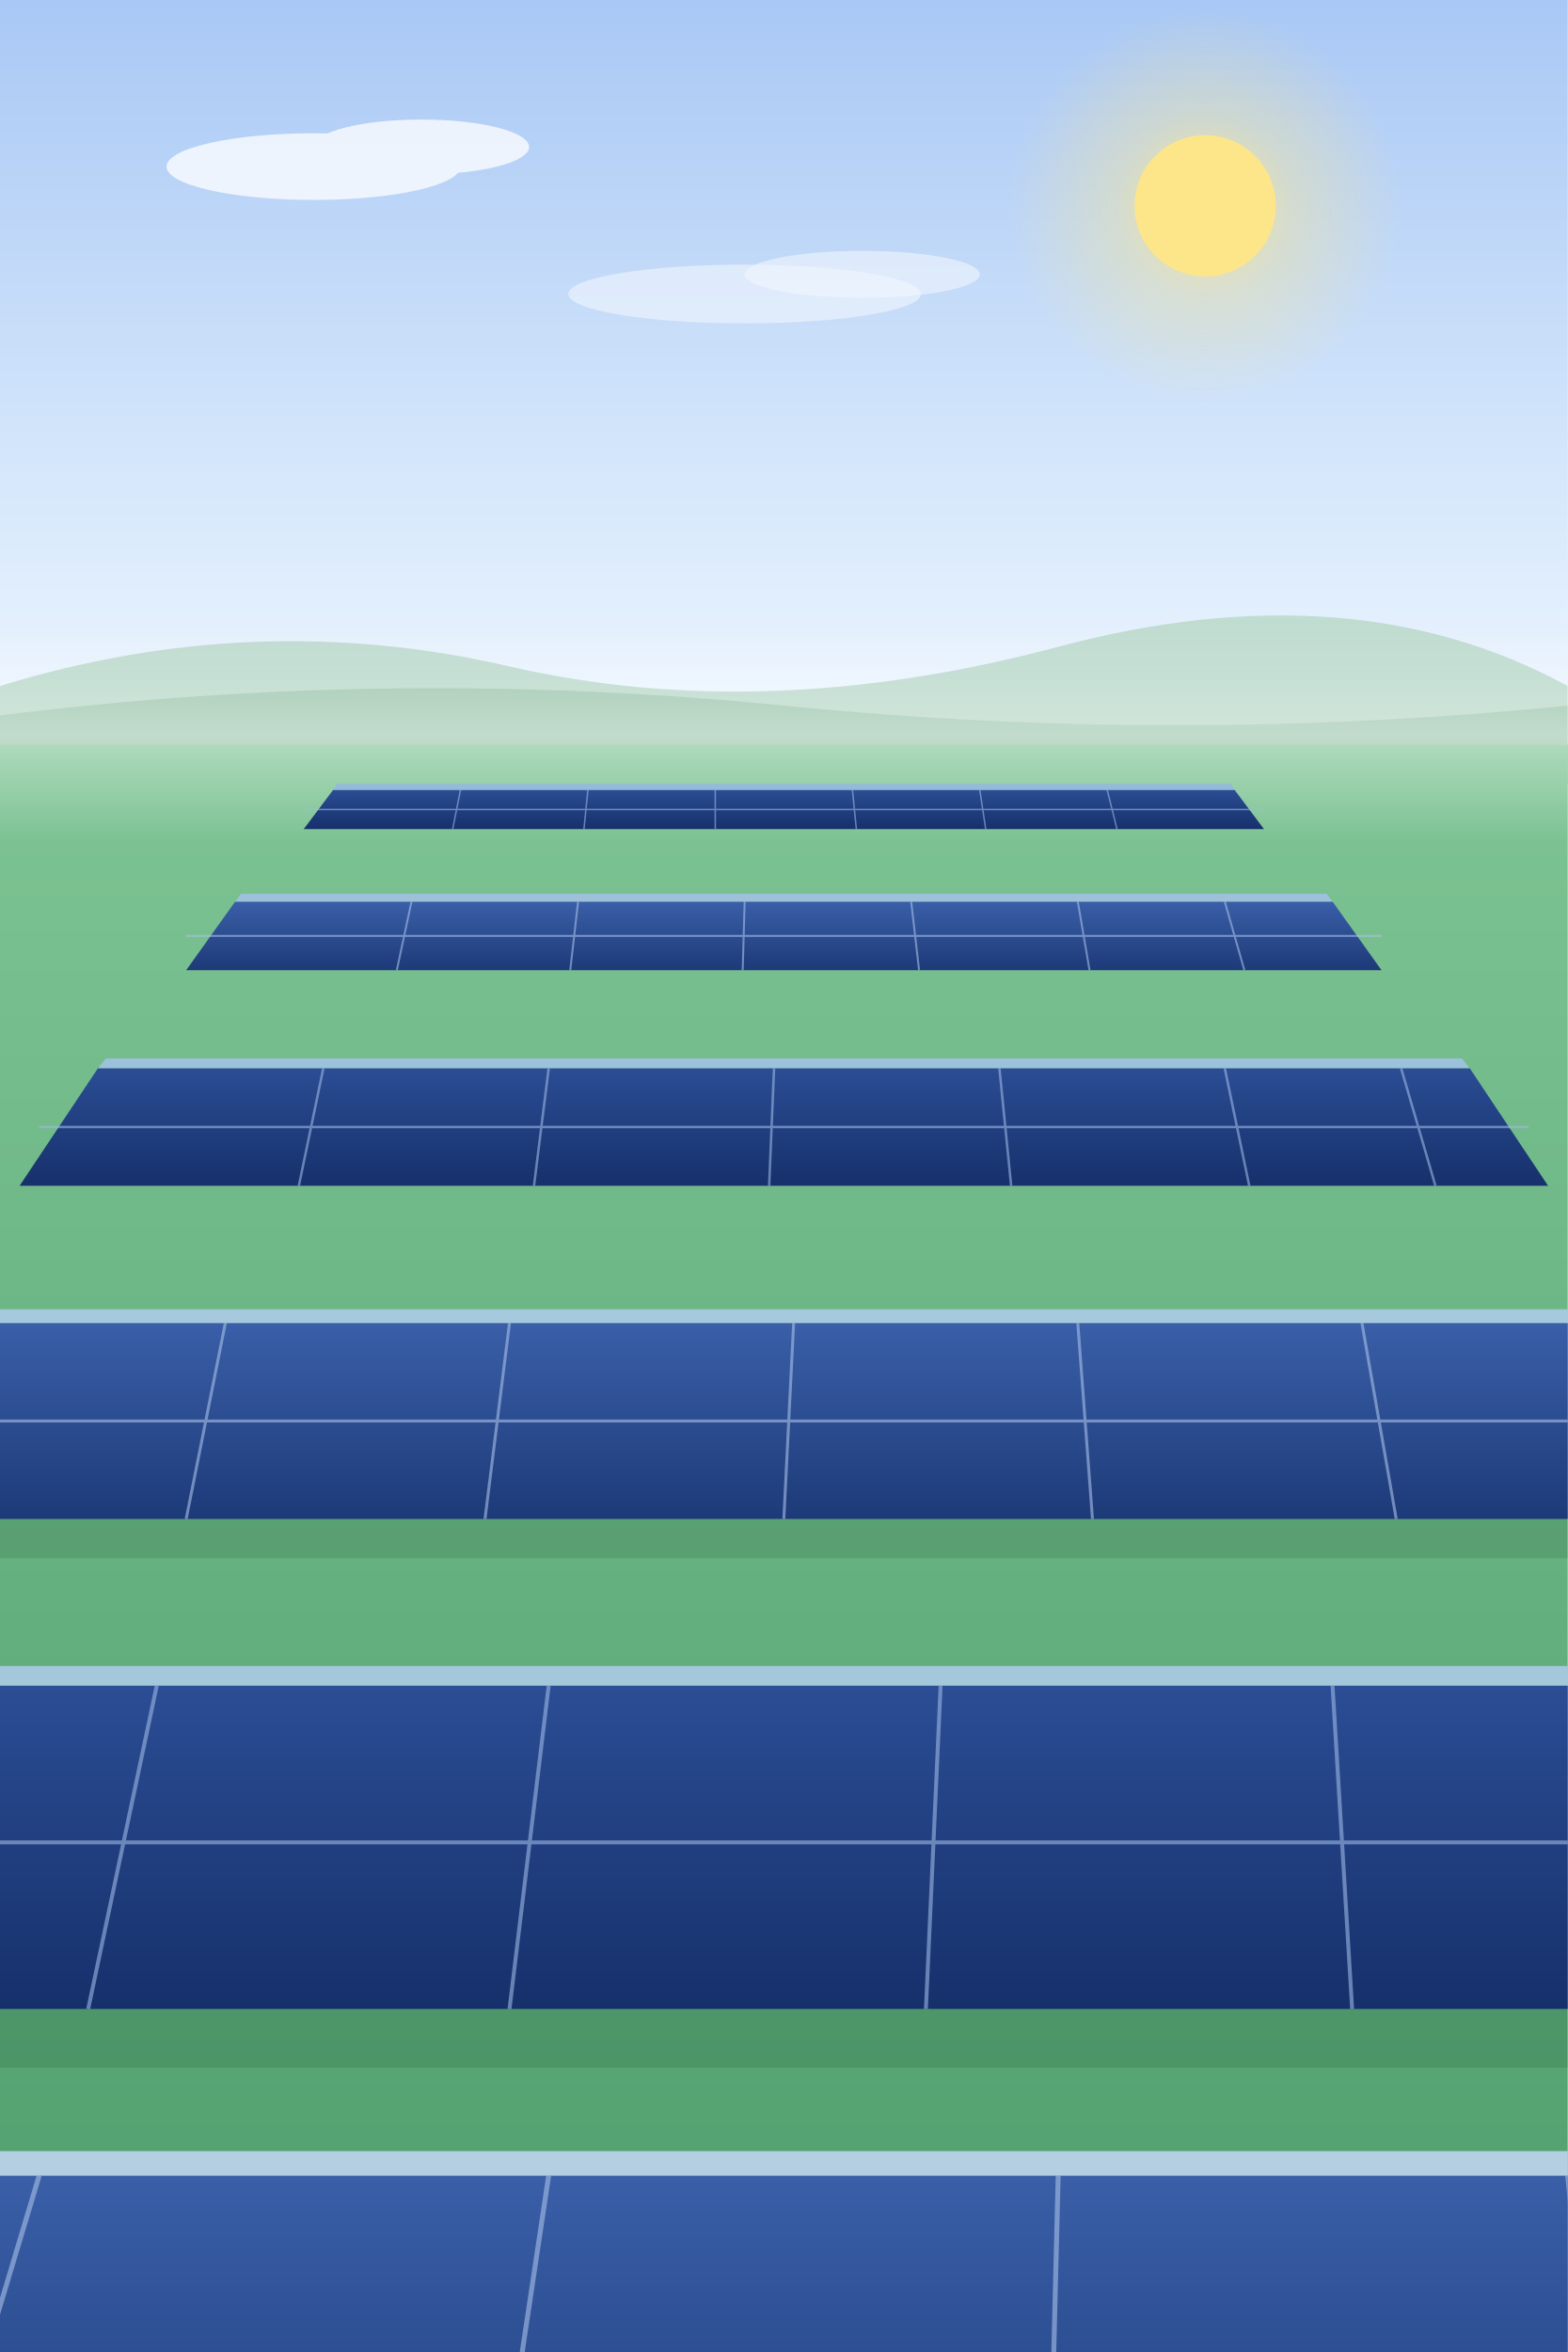
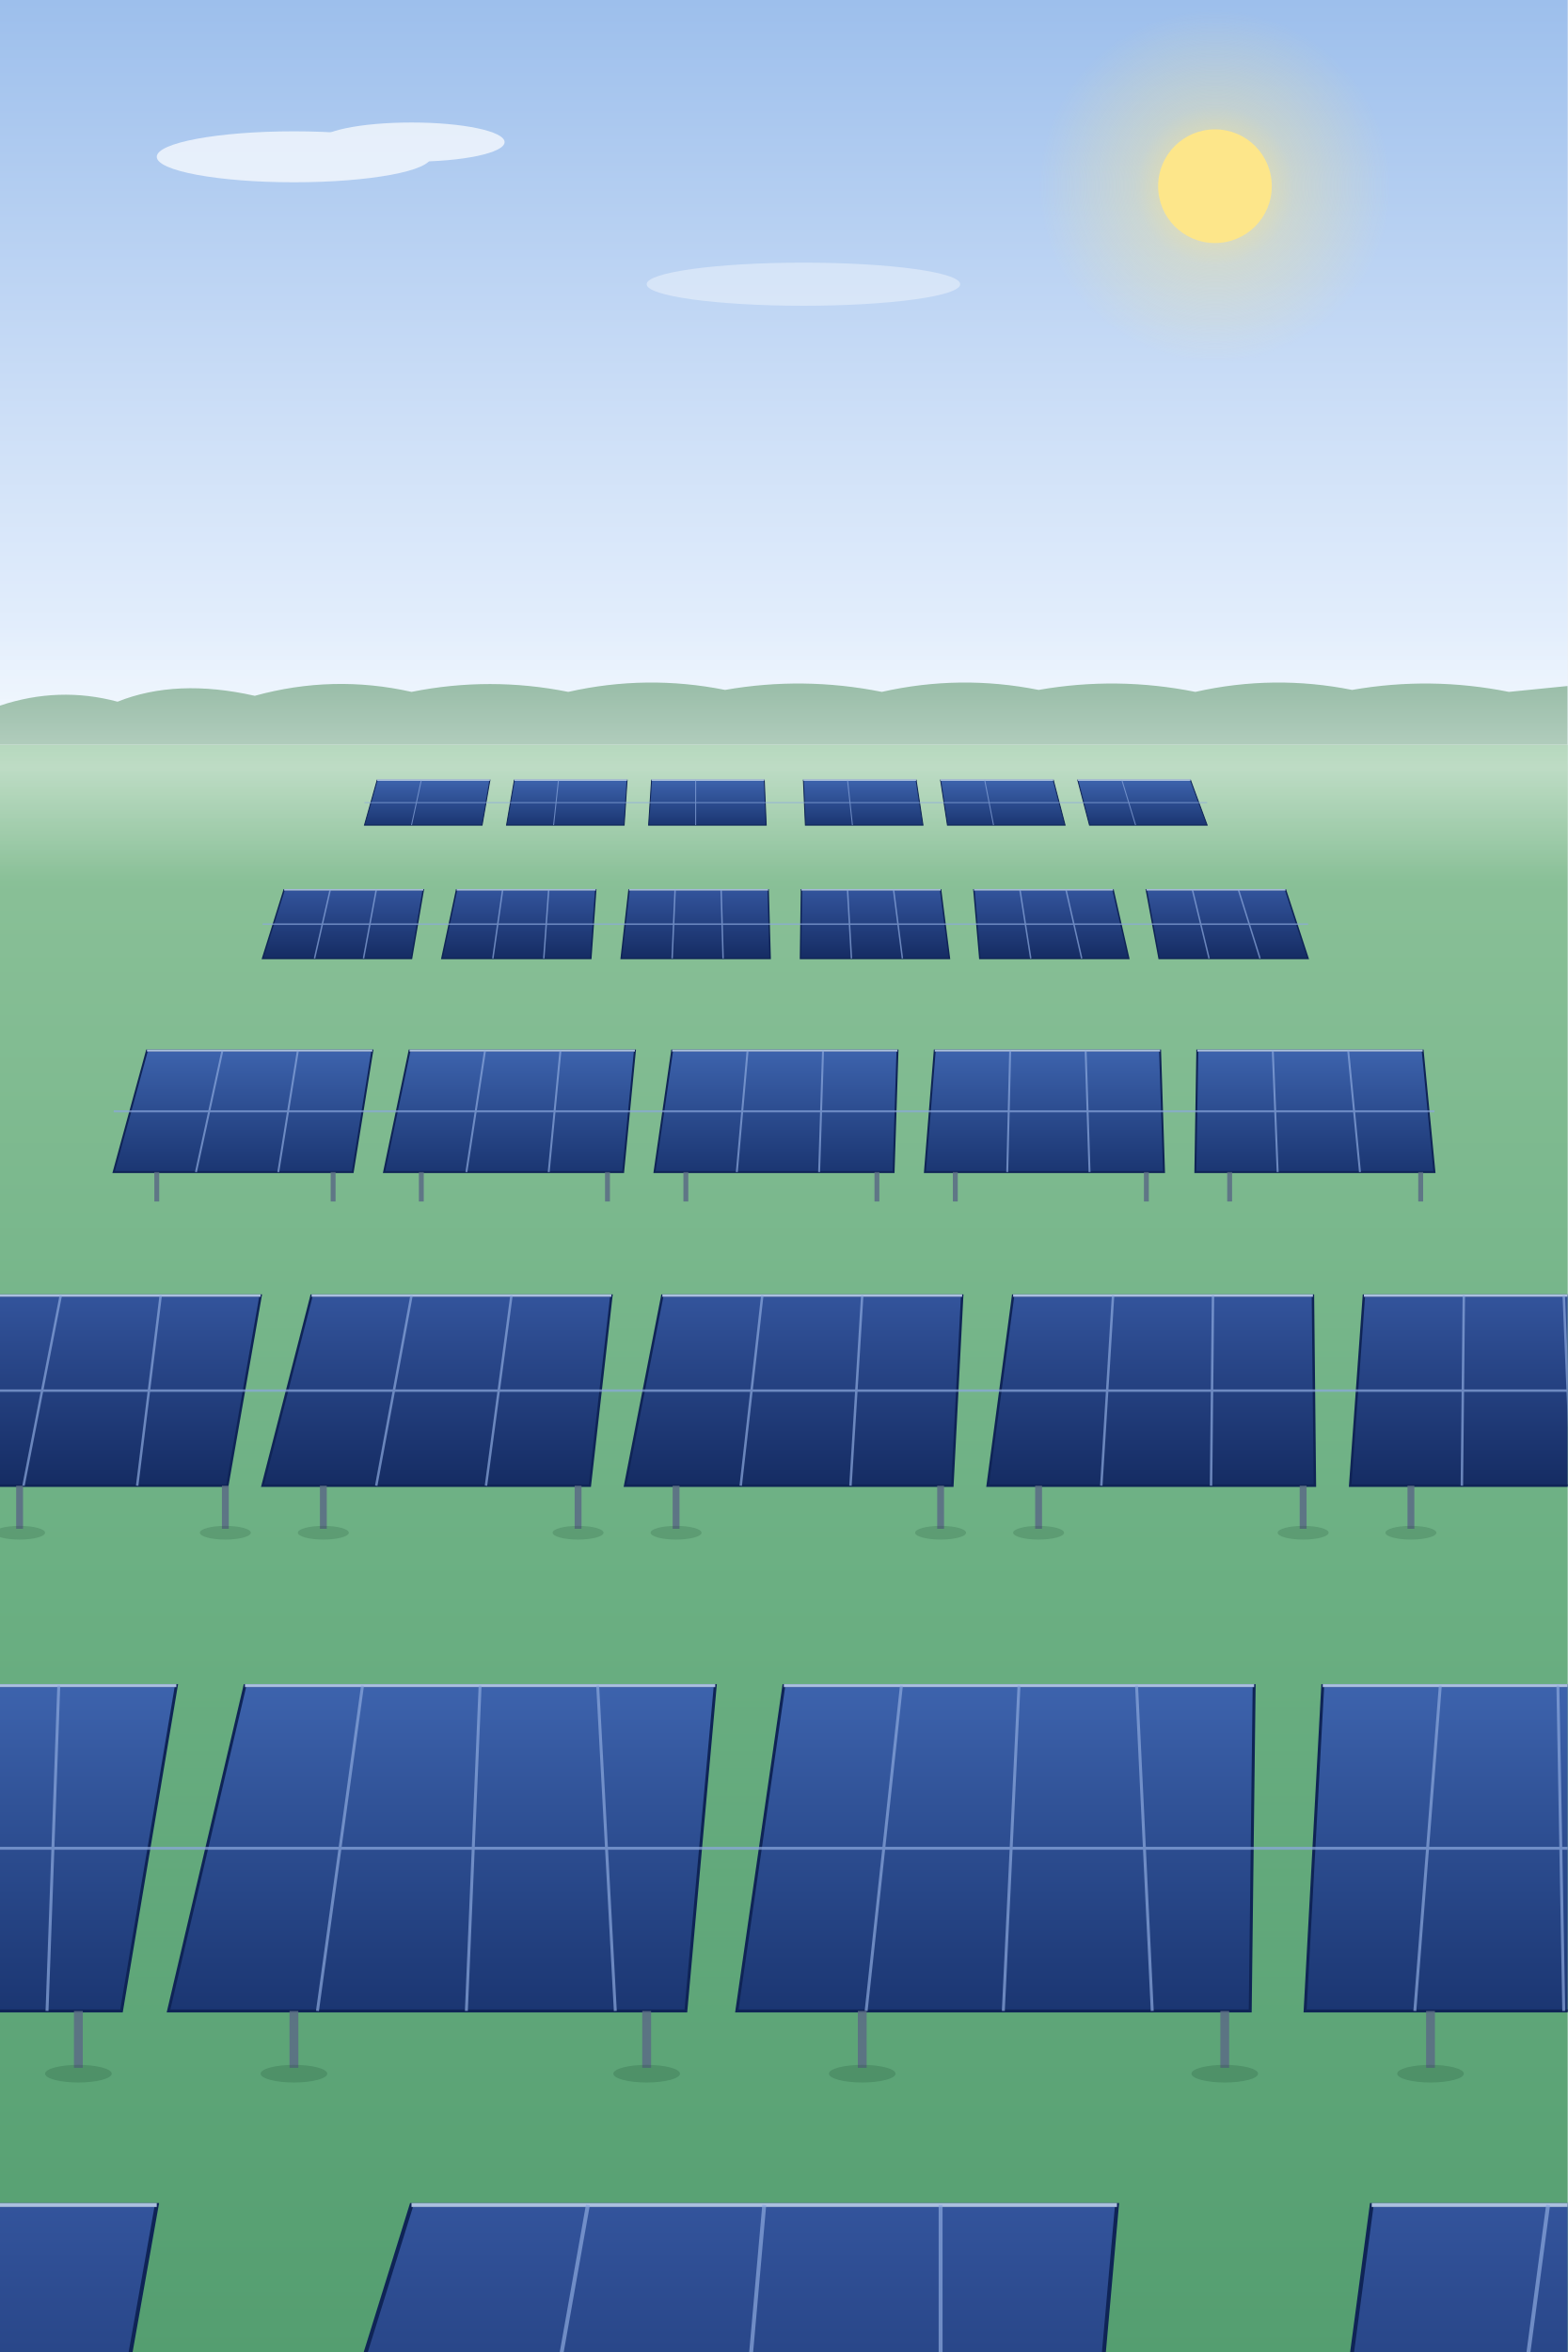
<svg xmlns="http://www.w3.org/2000/svg" width="1600" height="2400" viewBox="0 0 1600 2400" preserveAspectRatio="xMidYMin slice">
  <defs>
-     <linearGradient id="sf-sky" x1="0" y1="0" x2="0" y2="1">
-       <stop offset="0" stop-color="#a9c8f5" />
-       <stop offset="0.6" stop-color="#d5e7fb" />
-       <stop offset="1" stop-color="#f2f8ff" />
-     </linearGradient>
-     <radialGradient id="sf-sun" cx="0.5" cy="0.5" r="0.5">
-       <stop offset="0" stop-color="#fde68a" stop-opacity="0.95" />
-       <stop offset="0.45" stop-color="#fde68a" stop-opacity="0.35" />
+     <linearGradient id="sky" x1="0" y1="0" x2="0" y2="1">
+       <stop offset="0" stop-color="#9dbfec" />
+       <stop offset="0.55" stop-color="#cddff7" />
+       <stop offset="1" stop-color="#f0f7ff" />
+     </linearGradient>
+     <radialGradient id="sunglow" cx="0.5" cy="0.5" r="0.5">
+       <stop offset="0" stop-color="#fde68a" stop-opacity="0.9" />
+       <stop offset="0.45" stop-color="#fde68a" stop-opacity="0.3" />
      <stop offset="1" stop-color="#fde68a" stop-opacity="0" />
    </radialGradient>
-     <linearGradient id="sf-hill" x1="0" y1="0" x2="0" y2="1">
-       <stop offset="0" stop-color="#b9d8c6" />
-       <stop offset="1" stop-color="#9cc7ae" />
-     </linearGradient>
-     <linearGradient id="sf-ground" x1="0" y1="0" x2="0" y2="1">
-       <stop offset="0" stop-color="#7ec494" />
-       <stop offset="1" stop-color="#4e9e6c" />
-     </linearGradient>
-     <linearGradient id="sf-cell" x1="0" y1="0" x2="0" y2="1">
-       <stop offset="0" stop-color="#2b4d94" />
-       <stop offset="1" stop-color="#16306b" />
-     </linearGradient>
-     <linearGradient id="sf-cell2" x1="0" y1="0" x2="0" y2="1">
-       <stop offset="0" stop-color="#3a5fa8" />
-       <stop offset="1" stop-color="#1d3a78" />
-     </linearGradient>
-     <linearGradient id="sf-mist" x1="0" y1="0" x2="0" y2="1">
+     <linearGradient id="ground" x1="0" y1="0" x2="0" y2="1">
+       <stop offset="0" stop-color="#8fc39b" />
+       <stop offset="0.5" stop-color="#6cb083" />
+       <stop offset="1" stop-color="#549e70" />
+     </linearGradient>
+     <linearGradient id="cell" x1="0" y1="0" x2="0" y2="1">
+       <stop offset="0" stop-color="#3d63ad" />
+       <stop offset="1" stop-color="#1b3672" />
+     </linearGradient>
+     <linearGradient id="cellB" x1="0" y1="0" x2="0" y2="1">
+       <stop offset="0" stop-color="#33549c" />
+       <stop offset="1" stop-color="#152c63" />
+     </linearGradient>
+     <linearGradient id="mist" x1="0" y1="0" x2="0" y2="1">
      <stop offset="0" stop-color="#ffffff" stop-opacity="0" />
-       <stop offset="0.5" stop-color="#ffffff" stop-opacity="0.4" />
+       <stop offset="0.55" stop-color="#ffffff" stop-opacity="0.42" />
      <stop offset="1" stop-color="#ffffff" stop-opacity="0" />
    </linearGradient>
  </defs>
-   <rect width="1600" height="800" fill="url(#sf-sky)" />
-   <circle cx="1230" cy="210" r="200" fill="url(#sf-sun)" />
-   <circle cx="1230" cy="210" r="72" fill="#fde68a" />
-   <g fill="#ffffff" opacity="0.75">
-     <ellipse cx="320" cy="170" rx="150" ry="34" />
-     <ellipse cx="430" cy="150" rx="110" ry="28" />
-     <ellipse cx="760" cy="300" rx="180" ry="30" opacity="0.6" />
-     <ellipse cx="880" cy="280" rx="120" ry="24" opacity="0.6" />
-   </g>
-   <path d="M0 700 Q 260 620 520 680 T 1080 660 T 1600 700 L1600 800 L0 800 Z" fill="url(#sf-hill)" opacity="0.8" />
-   <path d="M0 730 Q 400 680 800 720 T 1600 720 L1600 800 L0 800 Z" fill="#8fbc9f" opacity="0.7" />
-   <rect y="760" width="1600" height="1640" fill="url(#sf-ground)" />
-   <rect y="640" width="1600" height="220" fill="url(#sf-mist)" />
-   <g>
-     <polygon points="340,806 1260,806 1290,846 310,846" fill="url(#sf-cell)" />
-     <polygon points="340,806 1260,806 1256,800 344,800" fill="#93b4e8" opacity="0.8" />
-     <g stroke="#9db8e4" stroke-width="1.5" opacity="0.6">
-       <line x1="470" y1="806" x2="462" y2="846" />
-       <line x1="600" y1="806" x2="596" y2="846" />
-       <line x1="730" y1="806" x2="730" y2="846" />
-       <line x1="870" y1="806" x2="874" y2="846" />
-       <line x1="1000" y1="806" x2="1006" y2="846" />
-       <line x1="1130" y1="806" x2="1140" y2="846" />
-       <line x1="310" y1="826" x2="1290" y2="826" />
-     </g>
-   </g>
-   <g>
-     <polygon points="240,920 1360,920 1410,990 190,990" fill="url(#sf-cell2)" />
-     <polygon points="240,920 1360,920 1354,912 246,912" fill="#a6c2ee" opacity="0.8" />
-     <g stroke="#a9c0e8" stroke-width="2" opacity="0.6">
-       <line x1="420" y1="920" x2="405" y2="990" />
-       <line x1="590" y1="920" x2="582" y2="990" />
-       <line x1="760" y1="920" x2="758" y2="990" />
-       <line x1="930" y1="920" x2="938" y2="990" />
-       <line x1="1100" y1="920" x2="1112" y2="990" />
-       <line x1="1250" y1="920" x2="1270" y2="990" />
-       <line x1="190" y1="955" x2="1410" y2="955" />
-     </g>
-   </g>
-   <g>
-     <polygon points="100,1090 1500,1090 1580,1210 20,1210" fill="url(#sf-cell)" />
-     <polygon points="100,1090 1500,1090 1492,1080 108,1080" fill="#a6c2ee" opacity="0.8" />
-     <g stroke="#9db8e4" stroke-width="2.5" opacity="0.6">
-       <line x1="330" y1="1090" x2="305" y2="1210" />
-       <line x1="560" y1="1090" x2="545" y2="1210" />
-       <line x1="790" y1="1090" x2="785" y2="1210" />
-       <line x1="1020" y1="1090" x2="1032" y2="1210" />
-       <line x1="1250" y1="1090" x2="1275" y2="1210" />
-       <line x1="1430" y1="1090" x2="1465" y2="1210" />
-       <line x1="40" y1="1150" x2="1560" y2="1150" />
-     </g>
-   </g>
-   <g>
-     <polygon points="-60,1350 1660,1350 1780,1550 -180,1550" fill="url(#sf-cell2)" />
-     <polygon points="-60,1350 1660,1350 1650,1336 -50,1336" fill="#b3cdf2" opacity="0.8" />
-     <g stroke="#a9c0e8" stroke-width="3" opacity="0.6">
-       <line x1="230" y1="1350" x2="190" y2="1550" />
-       <line x1="520" y1="1350" x2="495" y2="1550" />
-       <line x1="810" y1="1350" x2="800" y2="1550" />
-       <line x1="1100" y1="1350" x2="1115" y2="1550" />
-       <line x1="1390" y1="1350" x2="1425" y2="1550" />
-       <line x1="-140" y1="1450" x2="1740" y2="1450" />
-     </g>
-   </g>
-   <g>
-     <polygon points="-260,1720 1860,1720 2030,2050 -430,2050" fill="url(#sf-cell)" />
-     <polygon points="-260,1720 1860,1720 1848,1700 -248,1700" fill="#b3cdf2" opacity="0.8" />
-     <g stroke="#9db8e4" stroke-width="4" opacity="0.6">
-       <line x1="160" y1="1720" x2="90" y2="2050" />
-       <line x1="560" y1="1720" x2="520" y2="2050" />
-       <line x1="960" y1="1720" x2="945" y2="2050" />
-       <line x1="1360" y1="1720" x2="1380" y2="2050" />
-       <line x1="1700" y1="1720" x2="1760" y2="2050" />
-       <line x1="-390" y1="1880" x2="1990" y2="1880" />
-     </g>
-   </g>
-   <g>
-     <polygon points="-540,2220 2140,2220 2380,2620 -780,2620" fill="url(#sf-cell2)" />
-     <polygon points="-540,2220 2140,2220 2125,2195 -525,2195" fill="#c4d7f5" opacity="0.85" />
-     <g stroke="#a9c0e8" stroke-width="5" opacity="0.6">
-       <line x1="40" y1="2220" x2="-80" y2="2620" />
-       <line x1="560" y1="2220" x2="500" y2="2620" />
-       <line x1="1080" y1="2220" x2="1070" y2="2620" />
-       <line x1="1600" y1="2220" x2="1640" y2="2620" />
-       <line x1="2040" y1="2220" x2="2130" y2="2620" />
-       <line x1="-720" y1="2420" x2="2320" y2="2420" />
-     </g>
-   </g>
-   <polygon points="-60,1550 1780,1550 1780,1590 -60,1590" fill="#1c4d33" opacity="0.18" />
-   <polygon points="-260,2050 2030,2050 2030,2110 -260,2110" fill="#1c4d33" opacity="0.18" />
+   <rect width="1600" height="780" fill="url(#sky)" />
+   <circle cx="1240" cy="190" r="180" fill="url(#sunglow)" />
+   <circle cx="1240" cy="190" r="58" fill="#fde68a" />
+   <g fill="#ffffff" opacity="0.7">
+     <ellipse cx="300" cy="160" rx="140" ry="26" />
+     <ellipse cx="420" cy="145" rx="95" ry="20" />
+     <ellipse cx="820" cy="290" rx="160" ry="22" opacity="0.55" />
+   </g>
+   <g fill="#7aa98c" opacity="0.9">
+     <path d="M0 760 L0 720 Q60 700 120 716 Q180 692 260 710 Q340 688 420 706 Q500 690 580 706 Q660 688 740 704 Q820 690 900 706 Q980 688 1060 704 Q1140 690 1220 706 Q1300 688 1380 704 Q1460 690 1540 706 L1600 700 L1600 760 Z" />
+   </g>
+   <rect y="760" width="1600" height="1640" fill="url(#ground)" />
+   <rect y="640" width="1600" height="260" fill="url(#mist)" />
+   <g>
+     <g fill="url(#cell)" stroke="#0f2456" stroke-width="1">
+       <polygon points="385,796 500,796 492,842 372,842" />
+       <polygon points="525,796 640,796 637,842 517,842" />
+       <polygon points="665,796 780,796 782,842 662,842" />
+       <polygon points="820,796 935,796 942,842 822,842" />
+       <polygon points="960,796 1075,796 1087,842 967,842" />
+       <polygon points="1100,796 1215,796 1232,842 1112,842" />
+     </g>
+     <g stroke="#c7dcf7" stroke-width="1.5" opacity="0.85">
+       <line x1="385" y1="796" x2="500" y2="796" />
+       <line x1="525" y1="796" x2="640" y2="796" />
+       <line x1="665" y1="796" x2="780" y2="796" />
+       <line x1="820" y1="796" x2="935" y2="796" />
+       <line x1="960" y1="796" x2="1075" y2="796" />
+       <line x1="1100" y1="796" x2="1215" y2="796" />
+     </g>
+     <g stroke="#8ba8dd" stroke-width="1" opacity="0.7">
+       <line x1="430" y1="796" x2="420" y2="842" />
+       <line x1="570" y1="796" x2="565" y2="842" />
+       <line x1="710" y1="796" x2="710" y2="842" />
+       <line x1="865" y1="796" x2="870" y2="842" />
+       <line x1="1005" y1="796" x2="1014" y2="842" />
+       <line x1="1145" y1="796" x2="1159" y2="842" />
+       <line x1="372" y1="819" x2="1232" y2="819" />
+     </g>
+   </g>
+   <g>
+     <g fill="url(#cellB)" stroke="#0f2456" stroke-width="1.5">
+       <polygon points="290,908 432,908 420,978 268,978" />
+       <polygon points="466,908 608,908 603,978 451,978" />
+       <polygon points="642,908 784,908 786,978 634,978" />
+       <polygon points="818,908 960,908 969,978 817,978" />
+       <polygon points="994,908 1136,908 1152,978 1000,978" />
+       <polygon points="1170,908 1312,908 1335,978 1183,978" />
+     </g>
+     <g stroke="#c7dcf7" stroke-width="1.5" opacity="0.85">
+       <line x1="290" y1="908" x2="432" y2="908" />
+       <line x1="466" y1="908" x2="608" y2="908" />
+       <line x1="642" y1="908" x2="784" y2="908" />
+       <line x1="818" y1="908" x2="960" y2="908" />
+       <line x1="994" y1="908" x2="1136" y2="908" />
+       <line x1="1170" y1="908" x2="1312" y2="908" />
+     </g>
+     <g stroke="#8ba8dd" stroke-width="1.5" opacity="0.7">
+       <line x1="337" y1="908" x2="321" y2="978" />
+       <line x1="384" y1="908" x2="371" y2="978" />
+       <line x1="513" y1="908" x2="503" y2="978" />
+       <line x1="560" y1="908" x2="555" y2="978" />
+       <line x1="689" y1="908" x2="686" y2="978" />
+       <line x1="736" y1="908" x2="738" y2="978" />
+       <line x1="865" y1="908" x2="869" y2="978" />
+       <line x1="912" y1="908" x2="921" y2="978" />
+       <line x1="1041" y1="908" x2="1052" y2="978" />
+       <line x1="1088" y1="908" x2="1104" y2="978" />
+       <line x1="1217" y1="908" x2="1234" y2="978" />
+       <line x1="1264" y1="908" x2="1286" y2="978" />
+       <line x1="268" y1="943" x2="1335" y2="943" />
+     </g>
+   </g>
+   <g>
+     <g fill="url(#cell)" stroke="#0f2456" stroke-width="2">
+       <polygon points="150,1072 380,1072 360,1196 116,1196" />
+       <polygon points="418,1072 648,1072 636,1196 392,1196" />
+       <polygon points="686,1072 916,1072 912,1196 668,1196" />
+       <polygon points="954,1072 1184,1072 1188,1196 944,1196" />
+       <polygon points="1222,1072 1452,1072 1464,1196 1220,1196" />
+     </g>
+     <g stroke="#c7dcf7" stroke-width="2" opacity="0.85">
+       <line x1="150" y1="1072" x2="380" y2="1072" />
+       <line x1="418" y1="1072" x2="648" y2="1072" />
+       <line x1="686" y1="1072" x2="916" y2="1072" />
+       <line x1="954" y1="1072" x2="1184" y2="1072" />
+       <line x1="1222" y1="1072" x2="1452" y2="1072" />
+     </g>
+     <g stroke="#8ba8dd" stroke-width="2" opacity="0.7">
+       <line x1="227" y1="1072" x2="200" y2="1196" />
+       <line x1="304" y1="1072" x2="284" y2="1196" />
+       <line x1="495" y1="1072" x2="476" y2="1196" />
+       <line x1="572" y1="1072" x2="560" y2="1196" />
+       <line x1="763" y1="1072" x2="752" y2="1196" />
+       <line x1="840" y1="1072" x2="836" y2="1196" />
+       <line x1="1031" y1="1072" x2="1028" y2="1196" />
+       <line x1="1108" y1="1072" x2="1112" y2="1196" />
+       <line x1="1299" y1="1072" x2="1304" y2="1196" />
+       <line x1="1376" y1="1072" x2="1388" y2="1196" />
+       <line x1="116" y1="1134" x2="1464" y2="1134" />
+     </g>
+     <g stroke="#5b6b85" stroke-width="5" opacity="0.85">
+       <line x1="160" y1="1196" x2="160" y2="1226" />
+       <line x1="340" y1="1196" x2="340" y2="1226" />
+       <line x1="430" y1="1196" x2="430" y2="1226" />
+       <line x1="620" y1="1196" x2="620" y2="1226" />
+       <line x1="700" y1="1196" x2="700" y2="1226" />
+       <line x1="895" y1="1196" x2="895" y2="1226" />
+       <line x1="975" y1="1196" x2="975" y2="1226" />
+       <line x1="1170" y1="1196" x2="1170" y2="1226" />
+       <line x1="1255" y1="1196" x2="1255" y2="1226" />
+       <line x1="1450" y1="1196" x2="1450" y2="1226" />
+     </g>
+   </g>
+   <g>
+     <g fill="url(#cellB)" stroke="#0f2456" stroke-width="2.5">
+       <polygon points="-40,1322 266,1322 232,1516 -104,1516" />
+       <polygon points="318,1322 624,1322 602,1516 268,1516" />
+       <polygon points="676,1322 982,1322 972,1516 638,1516" />
+       <polygon points="1034,1322 1340,1322 1342,1516 1008,1516" />
+       <polygon points="1392,1322 1698,1322 1712,1516 1378,1516" />
+     </g>
+     <g stroke="#c7dcf7" stroke-width="2.5" opacity="0.85">
+       <line x1="-40" y1="1322" x2="266" y2="1322" />
+       <line x1="318" y1="1322" x2="624" y2="1322" />
+       <line x1="676" y1="1322" x2="982" y2="1322" />
+       <line x1="1034" y1="1322" x2="1340" y2="1322" />
+       <line x1="1392" y1="1322" x2="1698" y2="1322" />
+     </g>
+     <g stroke="#8ba8dd" stroke-width="2.5" opacity="0.7">
+       <line x1="62" y1="1322" x2="24" y2="1516" />
+       <line x1="164" y1="1322" x2="140" y2="1516" />
+       <line x1="420" y1="1322" x2="384" y2="1516" />
+       <line x1="522" y1="1322" x2="496" y2="1516" />
+       <line x1="778" y1="1322" x2="756" y2="1516" />
+       <line x1="880" y1="1322" x2="868" y2="1516" />
+       <line x1="1136" y1="1322" x2="1124" y2="1516" />
+       <line x1="1238" y1="1322" x2="1236" y2="1516" />
+       <line x1="1494" y1="1322" x2="1492" y2="1516" />
+       <line x1="1596" y1="1322" x2="1604" y2="1516" />
+       <line x1="-104" y1="1419" x2="1712" y2="1419" />
+     </g>
+     <g stroke="#5b6b85" stroke-width="7" opacity="0.85">
+       <line x1="20" y1="1516" x2="20" y2="1560" />
+       <line x1="230" y1="1516" x2="230" y2="1560" />
+       <line x1="330" y1="1516" x2="330" y2="1560" />
+       <line x1="590" y1="1516" x2="590" y2="1560" />
+       <line x1="690" y1="1516" x2="690" y2="1560" />
+       <line x1="960" y1="1516" x2="960" y2="1560" />
+       <line x1="1060" y1="1516" x2="1060" y2="1560" />
+       <line x1="1330" y1="1516" x2="1330" y2="1560" />
+       <line x1="1440" y1="1516" x2="1440" y2="1560" />
+       <line x1="1700" y1="1516" x2="1700" y2="1560" />
+     </g>
+     <g fill="#1c4d33" opacity="0.2">
+       <ellipse cx="20" cy="1564" rx="26" ry="7" />
+       <ellipse cx="230" cy="1564" rx="26" ry="7" />
+       <ellipse cx="330" cy="1564" rx="26" ry="7" />
+       <ellipse cx="590" cy="1564" rx="26" ry="7" />
+       <ellipse cx="690" cy="1564" rx="26" ry="7" />
+       <ellipse cx="960" cy="1564" rx="26" ry="7" />
+       <ellipse cx="1060" cy="1564" rx="26" ry="7" />
+       <ellipse cx="1330" cy="1564" rx="26" ry="7" />
+       <ellipse cx="1440" cy="1564" rx="26" ry="7" />
+       <ellipse cx="1700" cy="1564" rx="26" ry="7" />
+     </g>
+   </g>
+   <g>
+     <g fill="url(#cell)" stroke="#0f2456" stroke-width="3">
+       <polygon points="-300,1720 180,1720 124,2052 -408,2052" />
+       <polygon points="250,1720 730,1720 700,2052 172,2052" />
+       <polygon points="800,1720 1280,1720 1276,2052 752,2052" />
+       <polygon points="1350,1720 1830,1720 1852,2052 1332,2052" />
+     </g>
+     <g stroke="#c7dcf7" stroke-width="3" opacity="0.85">
+       <line x1="-300" y1="1720" x2="180" y2="1720" />
+       <line x1="250" y1="1720" x2="730" y2="1720" />
+       <line x1="800" y1="1720" x2="1280" y2="1720" />
+       <line x1="1350" y1="1720" x2="1830" y2="1720" />
+     </g>
+     <g stroke="#8ba8dd" stroke-width="3" opacity="0.7">
+       <line x1="-180" y1="1720" x2="-256" y2="2052" />
+       <line x1="-60" y1="1720" x2="-104" y2="2052" />
+       <line x1="60" y1="1720" x2="48" y2="2052" />
+       <line x1="370" y1="1720" x2="324" y2="2052" />
+       <line x1="490" y1="1720" x2="476" y2="2052" />
+       <line x1="610" y1="1720" x2="628" y2="2052" />
+       <line x1="920" y1="1720" x2="884" y2="2052" />
+       <line x1="1040" y1="1720" x2="1024" y2="2052" />
+       <line x1="1160" y1="1720" x2="1176" y2="2052" />
+       <line x1="1470" y1="1720" x2="1444" y2="2052" />
+       <line x1="1590" y1="1720" x2="1596" y2="2052" />
+       <line x1="1710" y1="1720" x2="1748" y2="2052" />
+       <line x1="-390" y1="1886" x2="1850" y2="1886" />
+     </g>
+     <g stroke="#5b6b85" stroke-width="9" opacity="0.85">
+       <line x1="-280" y1="2052" x2="-280" y2="2110" />
+       <line x1="80" y1="2052" x2="80" y2="2110" />
+       <line x1="300" y1="2052" x2="300" y2="2110" />
+       <line x1="660" y1="2052" x2="660" y2="2110" />
+       <line x1="880" y1="2052" x2="880" y2="2110" />
+       <line x1="1250" y1="2052" x2="1250" y2="2110" />
+       <line x1="1460" y1="2052" x2="1460" y2="2110" />
+       <line x1="1830" y1="2052" x2="1830" y2="2110" />
+     </g>
+     <g fill="#1c4d33" opacity="0.22">
+       <ellipse cx="-280" cy="2116" rx="34" ry="9" />
+       <ellipse cx="80" cy="2116" rx="34" ry="9" />
+       <ellipse cx="300" cy="2116" rx="34" ry="9" />
+       <ellipse cx="660" cy="2116" rx="34" ry="9" />
+       <ellipse cx="880" cy="2116" rx="34" ry="9" />
+       <ellipse cx="1250" cy="2116" rx="34" ry="9" />
+       <ellipse cx="1460" cy="2116" rx="34" ry="9" />
+       <ellipse cx="1830" cy="2116" rx="34" ry="9" />
+     </g>
+   </g>
+   <g>
+     <g fill="url(#cellB)" stroke="#0f2456" stroke-width="4">
+       <polygon points="-560,2250 160,2250 80,2700 -740,2700" />
+       <polygon points="420,2250 1140,2250 1100,2700 280,2700" />
+       <polygon points="1400,2250 2120,2250 2120,2700 1340,2700" />
+     </g>
+     <g stroke="#c7dcf7" stroke-width="4" opacity="0.85">
+       <line x1="-560" y1="2250" x2="160" y2="2250" />
+       <line x1="420" y1="2250" x2="1140" y2="2250" />
+       <line x1="1400" y1="2250" x2="2120" y2="2250" />
+     </g>
+     <g stroke="#8ba8dd" stroke-width="4" opacity="0.7">
+       <line x1="-380" y1="2250" x2="-500" y2="2700" />
+       <line x1="-200" y1="2250" x2="-280" y2="2700" />
+       <line x1="-20" y1="2250" x2="-60" y2="2700" />
+       <line x1="600" y1="2250" x2="520" y2="2700" />
+       <line x1="780" y1="2250" x2="740" y2="2700" />
+       <line x1="960" y1="2250" x2="960" y2="2700" />
+       <line x1="1580" y1="2250" x2="1520" y2="2700" />
+       <line x1="1760" y1="2250" x2="1720" y2="2700" />
+       <line x1="1940" y1="2250" x2="1940" y2="2700" />
+       <line x1="-720" y1="2475" x2="2120" y2="2475" />
+     </g>
+   </g>
</svg>
